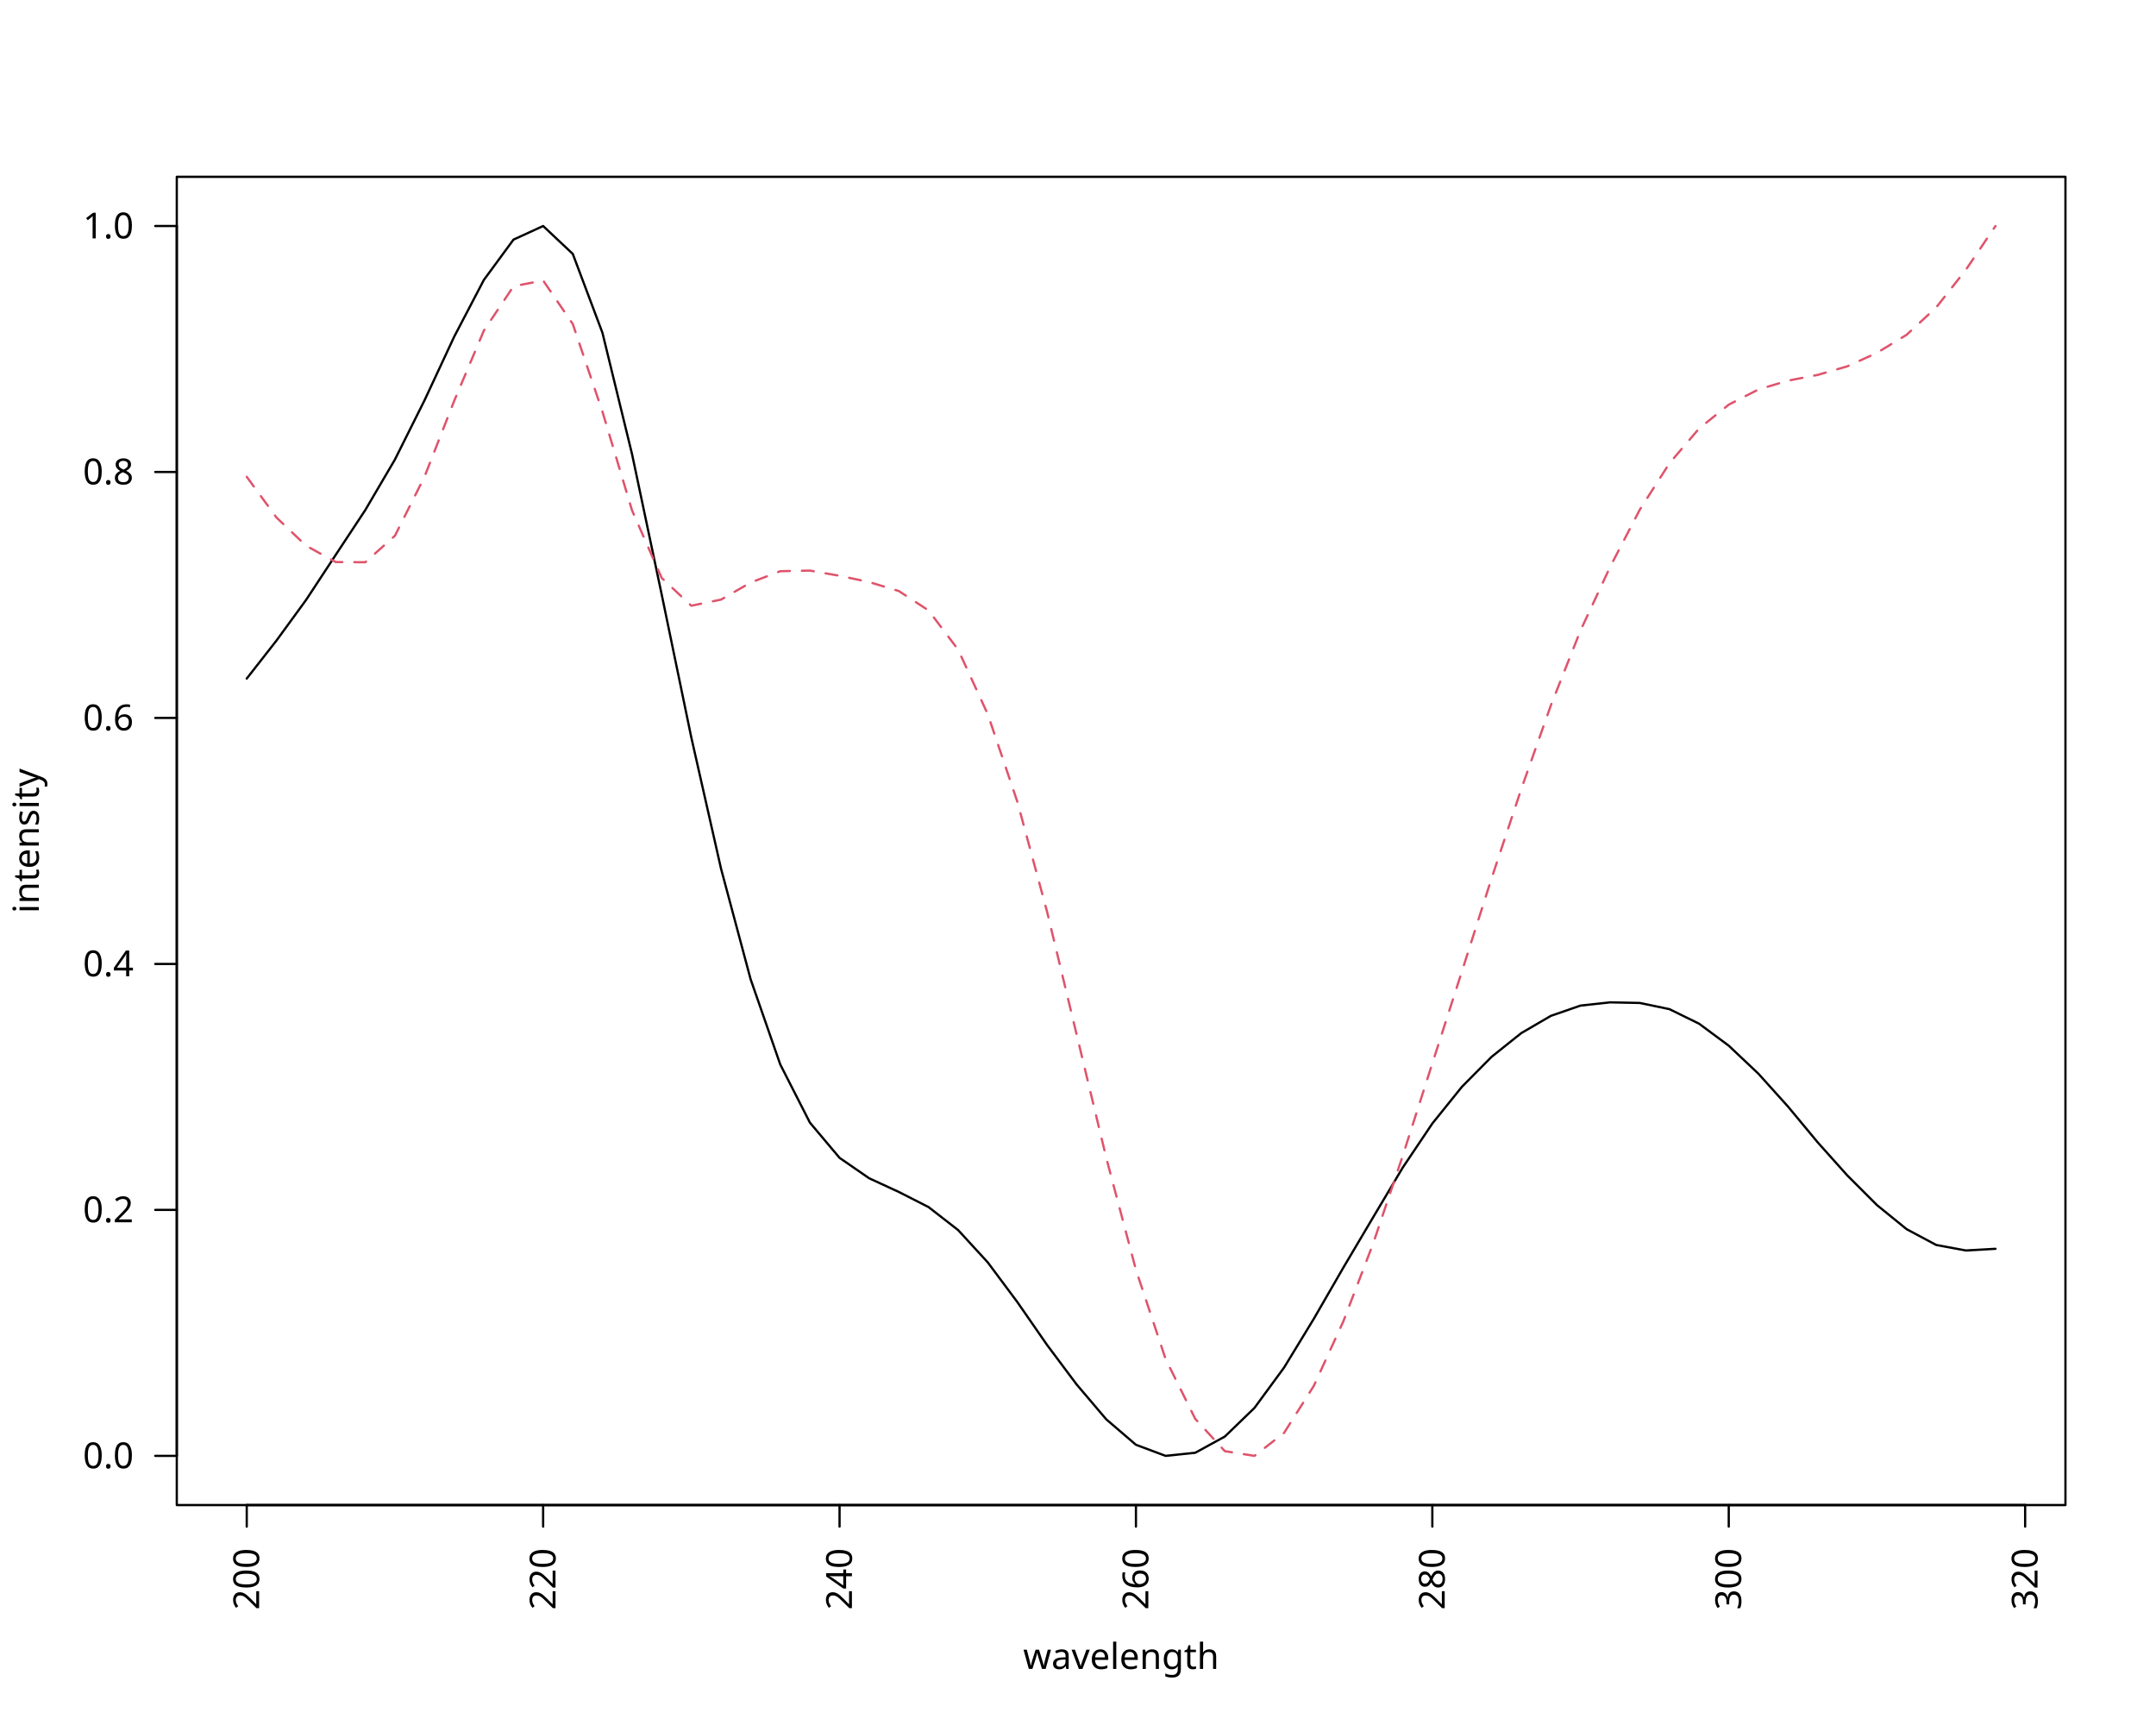
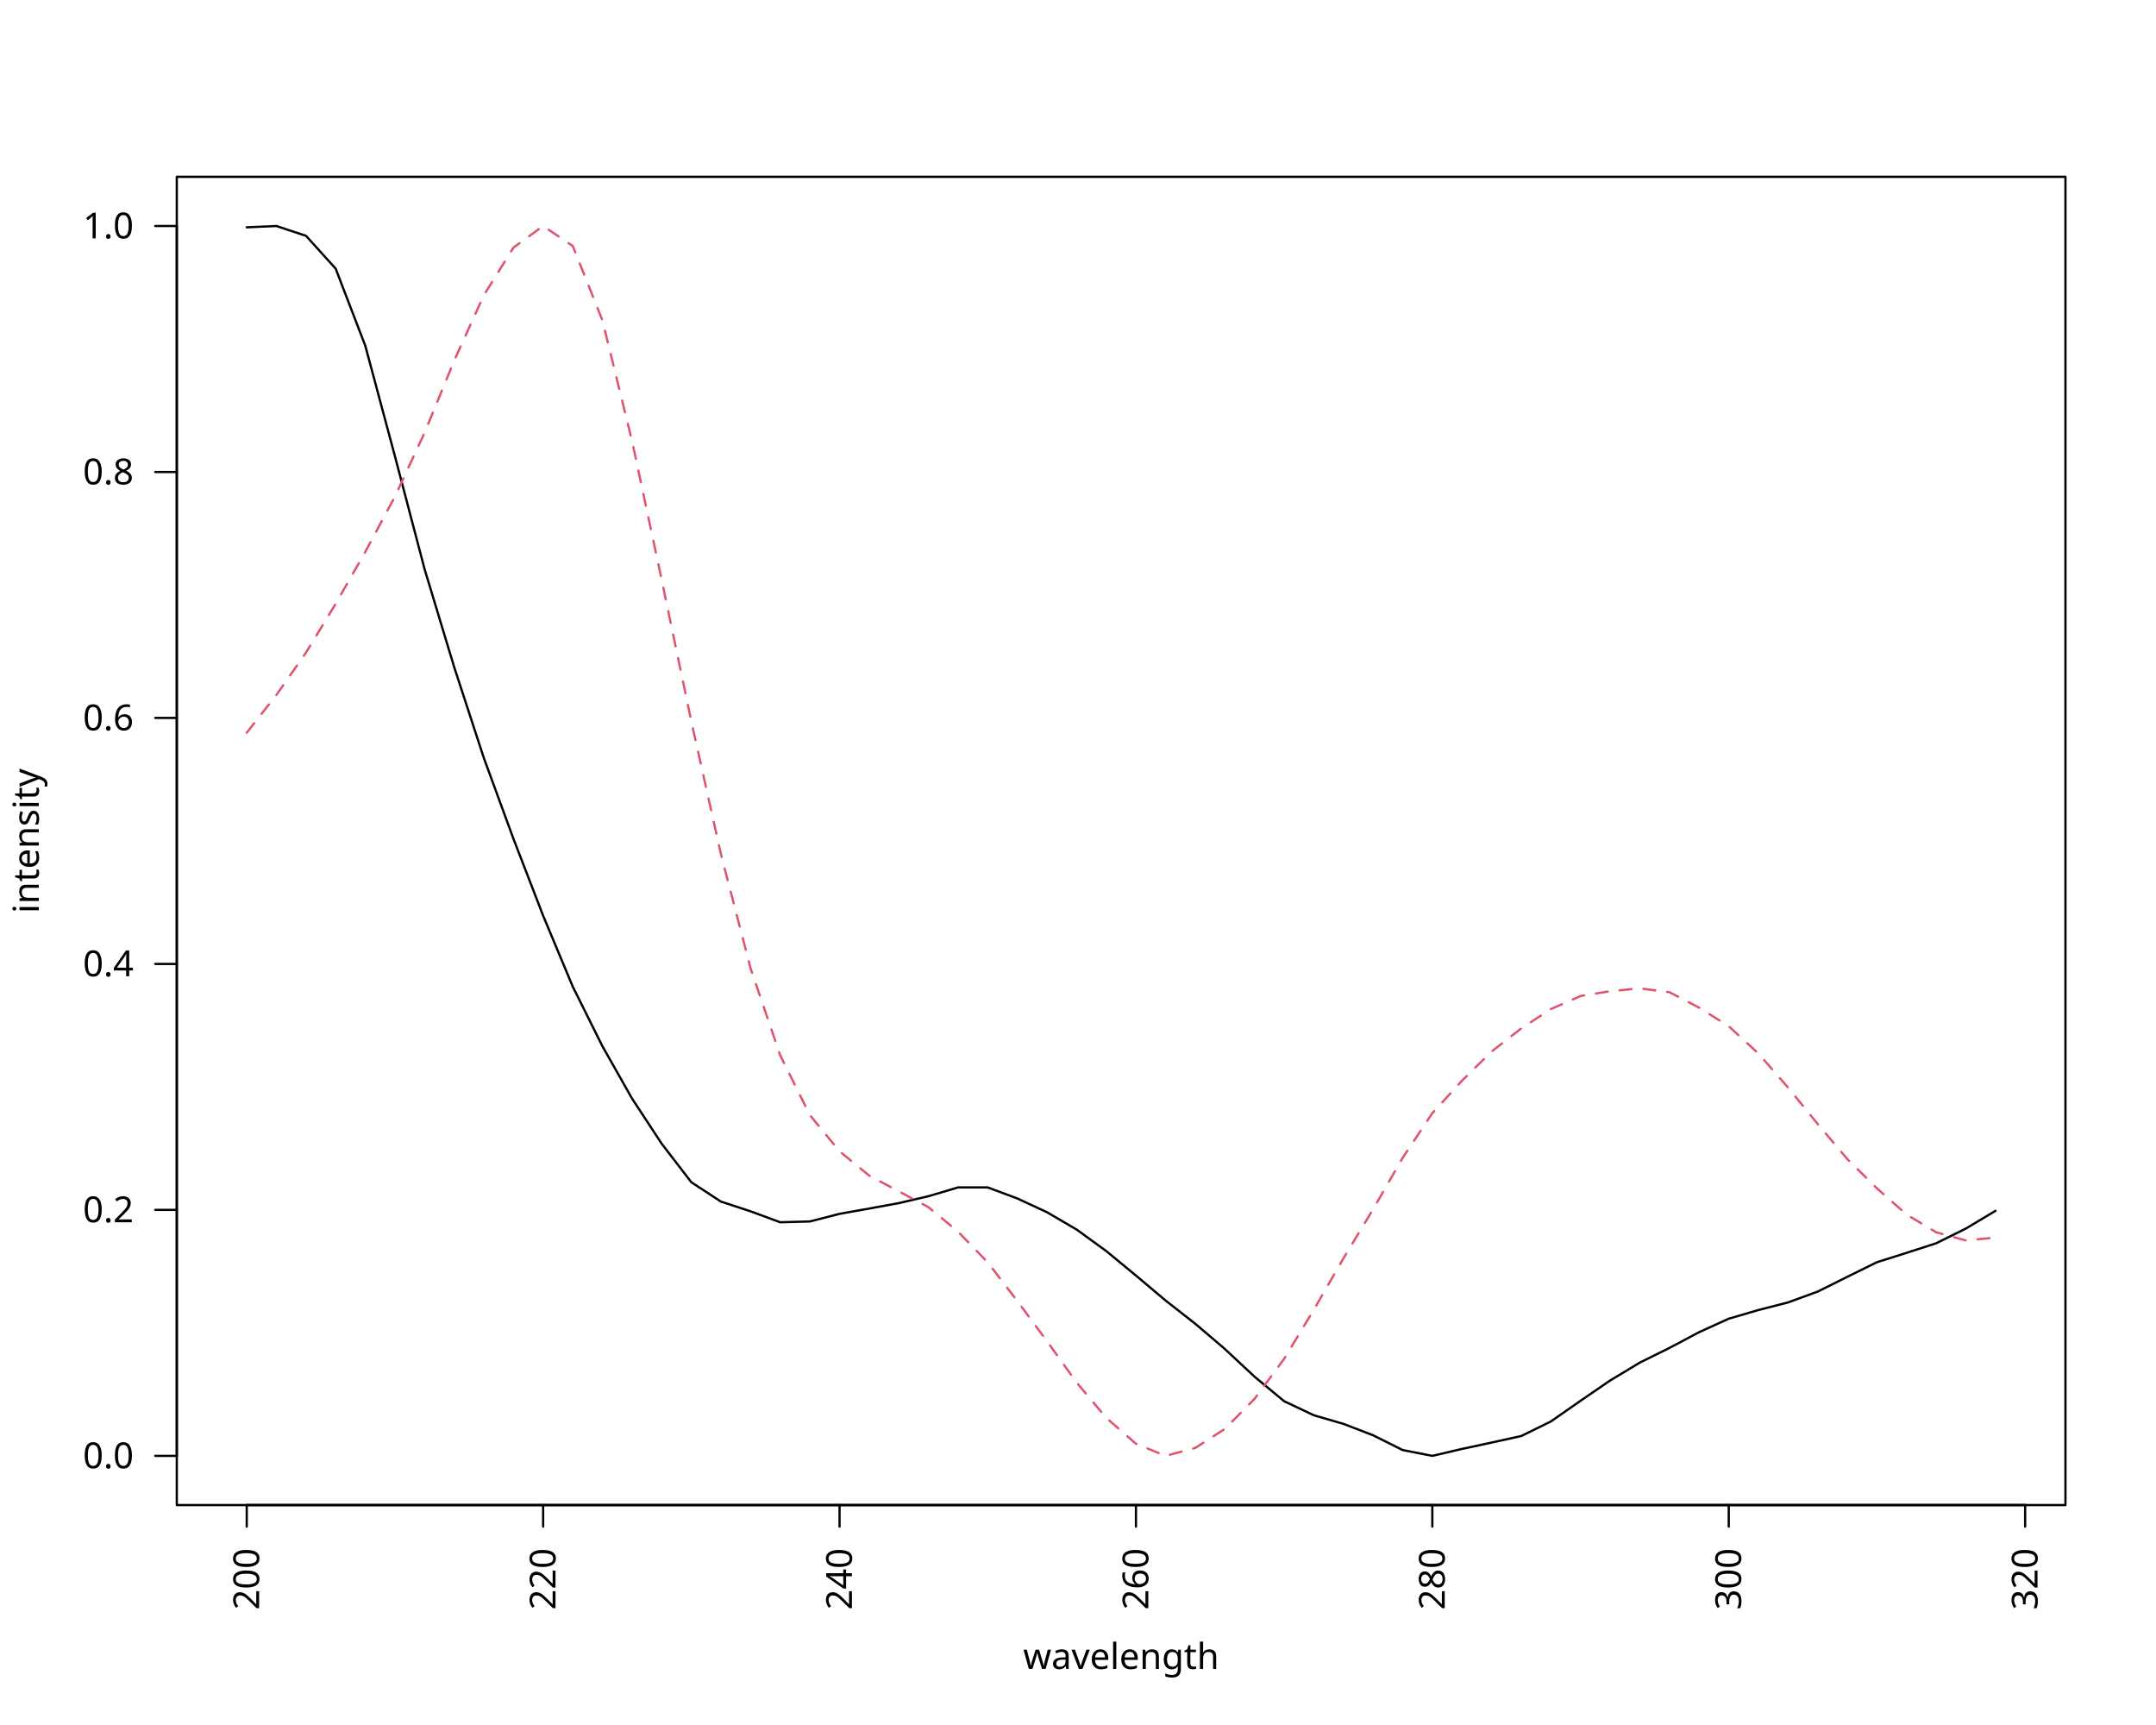
<svg xmlns="http://www.w3.org/2000/svg" class="svglite" data-engine-version="2.0" width="720.00pt" height="576.00pt" viewBox="0 0 720.00 576.00">
  <defs>
    <style type="text/css">
    .svglite line, .svglite polyline, .svglite polygon, .svglite path, .svglite rect, .svglite circle {
      fill: none;
      stroke: #000000;
      stroke-linecap: round;
      stroke-linejoin: round;
      stroke-miterlimit: 10.00;
    }
  </style>
  </defs>
  <rect width="100%" height="100%" style="stroke: none; fill: #FFFFFF;" />
  <defs>
    <clipPath id="cpMC4wMHw3MjAuMDB8MC4wMHw1NzYuMDA=">
      <rect x="0.00" y="0.00" width="720.00" height="576.00" />
    </clipPath>
  </defs>
  <g clip-path="url(#cpMC4wMHw3MjAuMDB8MC4wMHw1NzYuMDA=)">
</g>
  <defs>
    <clipPath id="cpNTkuMDR8Njg5Ljc2fDU5LjA0fDUwMi41Ng==">
      <rect x="59.04" y="59.04" width="630.72" height="443.52" />
    </clipPath>
  </defs>
  <g clip-path="url(#cpNTkuMDR8Njg5Ljc2fDU5LjA0fDUwMi41Ng==)">
-     <polyline points="82.40,226.58 92.30,213.93 102.20,200.35 112.09,185.31 121.99,170.31 131.89,153.44 141.79,133.63 151.69,112.40 161.59,93.47 171.48,80.01 181.38,75.47 191.28,84.78 201.18,111.10 211.08,151.68 220.98,198.55 230.87,246.28 240.77,289.98 250.67,326.99 260.57,355.44 270.47,374.86 280.37,386.62 290.26,393.44 300.16,398.01 310.06,403.04 319.96,410.73 329.86,421.52 339.76,434.80 349.65,449.07 359.55,462.30 369.45,473.95 379.35,482.43 389.25,486.13 399.15,485.10 409.04,479.68 418.94,470.11 428.84,456.62 438.74,440.38 448.64,423.23 458.54,406.51 468.43,389.90 478.33,375.16 488.23,362.87 498.13,352.88 508.03,344.97 517.93,339.20 527.82,335.78 537.72,334.70 547.62,334.90 557.52,336.97 567.42,341.83 577.32,349.17 587.21,358.51 597.11,369.50 607.01,381.43 616.91,392.49 626.81,402.39 636.71,410.43 646.60,415.71 656.50,417.55 666.40,416.99 " style="stroke-width: 0.75;" />
+     <polyline points="82.40,75.90 92.30,75.47 102.20,78.75 112.09,89.69 121.99,115.45 131.89,152.35 141.79,190.04 151.69,222.80 161.59,253.14 171.48,280.11 181.38,305.77 191.28,329.46 201.18,349.35 211.08,366.83 220.98,381.91 230.87,394.77 240.77,401.23 250.67,404.48 260.57,408.13 270.47,407.86 280.37,405.32 290.26,403.55 300.16,401.74 310.06,399.43 319.96,396.49 329.86,396.50 339.76,400.19 349.65,404.78 359.55,410.57 369.45,417.76 379.35,425.92 389.25,434.26 399.15,442.01 409.04,450.44 418.94,459.68 428.84,467.88 438.74,472.57 448.64,475.45 458.54,479.25 468.43,484.19 478.33,486.13 488.23,483.82 498.13,481.69 508.03,479.51 517.93,474.64 527.82,467.74 537.72,460.96 547.62,454.99 557.52,450.09 567.42,444.83 577.32,440.33 587.21,437.44 597.11,434.90 607.01,431.29 616.91,426.35 626.81,421.46 636.71,418.34 646.60,415.14 656.50,410.23 666.40,404.31 " style="stroke-width: 0.75;" />
  </g>
  <g clip-path="url(#cpMC4wMHw3MjAuMDB8MC4wMHw1NzYuMDA=)">
    <line x1="82.40" y1="502.56" x2="676.30" y2="502.56" style="stroke-width: 0.75;" />
    <line x1="82.40" y1="502.56" x2="82.40" y2="509.76" style="stroke-width: 0.75;" />
    <line x1="181.38" y1="502.56" x2="181.38" y2="509.76" style="stroke-width: 0.75;" />
    <line x1="280.37" y1="502.56" x2="280.37" y2="509.76" style="stroke-width: 0.75;" />
    <line x1="379.35" y1="502.56" x2="379.35" y2="509.76" style="stroke-width: 0.75;" />
    <line x1="478.33" y1="502.56" x2="478.33" y2="509.76" style="stroke-width: 0.75;" />
    <line x1="577.32" y1="502.56" x2="577.32" y2="509.76" style="stroke-width: 0.75;" />
    <line x1="676.30" y1="502.56" x2="676.30" y2="509.76" style="stroke-width: 0.75;" />
    <text transform="translate(86.53,516.96) rotate(-90)" text-anchor="end" style="font-size: 12.00px; font-family: sans;" textLength="20.02px" lengthAdjust="spacingAndGlyphs">200</text>
    <text transform="translate(185.51,516.96) rotate(-90)" text-anchor="end" style="font-size: 12.00px; font-family: sans;" textLength="20.02px" lengthAdjust="spacingAndGlyphs">220</text>
    <text transform="translate(284.50,516.96) rotate(-90)" text-anchor="end" style="font-size: 12.00px; font-family: sans;" textLength="20.02px" lengthAdjust="spacingAndGlyphs">240</text>
    <text transform="translate(383.48,516.96) rotate(-90)" text-anchor="end" style="font-size: 12.00px; font-family: sans;" textLength="20.02px" lengthAdjust="spacingAndGlyphs">260</text>
    <text transform="translate(482.46,516.96) rotate(-90)" text-anchor="end" style="font-size: 12.00px; font-family: sans;" textLength="20.02px" lengthAdjust="spacingAndGlyphs">280</text>
    <text transform="translate(581.44,516.96) rotate(-90)" text-anchor="end" style="font-size: 12.00px; font-family: sans;" textLength="20.02px" lengthAdjust="spacingAndGlyphs">300</text>
    <text transform="translate(680.43,516.96) rotate(-90)" text-anchor="end" style="font-size: 12.00px; font-family: sans;" textLength="20.02px" lengthAdjust="spacingAndGlyphs">320</text>
    <line x1="59.04" y1="486.13" x2="59.04" y2="75.47" style="stroke-width: 0.75;" />
    <line x1="59.04" y1="486.13" x2="51.84" y2="486.13" style="stroke-width: 0.75;" />
    <line x1="59.04" y1="404.00" x2="51.84" y2="404.00" style="stroke-width: 0.75;" />
    <line x1="59.04" y1="321.87" x2="51.84" y2="321.87" style="stroke-width: 0.75;" />
    <line x1="59.04" y1="239.73" x2="51.84" y2="239.73" style="stroke-width: 0.75;" />
    <line x1="59.04" y1="157.60" x2="51.84" y2="157.60" style="stroke-width: 0.75;" />
    <line x1="59.04" y1="75.47" x2="51.84" y2="75.47" style="stroke-width: 0.75;" />
    <text x="44.64" y="490.26" text-anchor="end" style="font-size: 12.00px; font-family: sans;" textLength="16.68px" lengthAdjust="spacingAndGlyphs">0.0</text>
    <text x="44.64" y="408.13" text-anchor="end" style="font-size: 12.00px; font-family: sans;" textLength="16.68px" lengthAdjust="spacingAndGlyphs">0.2</text>
    <text x="44.64" y="326.00" text-anchor="end" style="font-size: 12.00px; font-family: sans;" textLength="16.68px" lengthAdjust="spacingAndGlyphs">0.4</text>
    <text x="44.64" y="243.86" text-anchor="end" style="font-size: 12.00px; font-family: sans;" textLength="16.68px" lengthAdjust="spacingAndGlyphs">0.6</text>
    <text x="44.64" y="161.73" text-anchor="end" style="font-size: 12.00px; font-family: sans;" textLength="16.68px" lengthAdjust="spacingAndGlyphs">0.8</text>
    <text x="44.64" y="79.60" text-anchor="end" style="font-size: 12.00px; font-family: sans;" textLength="16.68px" lengthAdjust="spacingAndGlyphs">1.0</text>
    <polygon points="59.04,502.56 689.76,502.56 689.76,59.04 59.04,59.04 " style="stroke-width: 0.75; fill: none;" />
    <text x="374.40" y="557.28" text-anchor="middle" style="font-size: 12.00px; font-family: sans;" textLength="60.72px" lengthAdjust="spacingAndGlyphs">wavelength</text>
    <text transform="translate(12.96,280.80) rotate(-90)" text-anchor="middle" style="font-size: 12.00px; font-family: sans;" textLength="44.03px" lengthAdjust="spacingAndGlyphs">intensity</text>
  </g>
  <g clip-path="url(#cpNTkuMDR8Njg5Ljc2fDU5LjA0fDUwMi41Ng==)">
-     <polyline points="82.40,159.21 92.30,172.78 102.20,182.21 112.09,187.67 121.99,187.74 131.89,178.89 141.79,159.13 151.69,133.82 161.59,110.39 171.48,95.60 181.38,93.65 191.28,108.19 201.18,137.44 211.08,170.46 220.98,193.00 230.87,202.26 240.77,200.22 250.67,194.53 260.57,190.73 270.47,190.53 280.37,192.26 290.26,194.36 300.16,197.35 310.06,203.81 319.96,216.91 329.86,238.48 339.76,267.75 349.65,304.34 359.55,345.47 369.45,386.67 379.35,424.01 389.25,453.78 399.15,473.77 409.04,484.56 418.94,486.13 428.84,478.43 438.74,462.77 448.64,441.15 458.54,415.30 468.43,385.99 478.33,355.07 488.23,324.30 498.13,293.24 508.03,263.47 517.93,235.49 527.82,210.51 537.72,189.26 547.62,170.17 557.52,154.69 567.42,143.08 577.32,135.12 587.21,130.06 597.11,127.10 607.01,125.19 616.91,122.33 626.81,117.82 636.71,111.80 646.60,102.66 656.50,90.09 666.40,75.47 " style="stroke-width: 0.75; stroke: #DF536B; stroke-dasharray: 4.00,4.00;" />
+     <polyline points="82.40,244.66 92.30,232.06 102.20,217.90 112.09,201.63 121.99,184.26 131.89,165.79 141.79,144.49 151.69,120.39 161.59,98.54 171.48,82.67 181.38,75.47 191.28,82.14 201.18,106.97 211.08,147.29 220.98,193.66 230.87,240.87 240.77,285.26 250.67,323.39 260.57,352.42 270.47,372.35 280.37,384.44 290.26,392.55 300.16,397.81 310.06,403.09 319.96,411.29 329.86,421.53 339.76,434.45 349.65,447.86 359.55,461.65 369.45,473.45 379.35,482.09 389.25,486.13 399.15,483.50 409.04,477.13 418.94,467.11 428.84,453.73 438.74,437.35 448.64,420.19 458.54,403.80 468.43,386.61 478.33,371.70 488.23,360.87 498.13,351.11 508.03,343.39 517.93,336.94 527.82,332.59 537.72,330.97 547.62,330.03 557.52,331.31 567.42,336.47 577.32,342.68 587.21,351.76 597.11,363.14 607.01,375.30 616.91,387.03 626.81,396.81 636.71,405.54 646.60,411.48 656.50,414.20 666.40,413.23 " style="stroke-width: 0.75; stroke: #DF536B; stroke-dasharray: 4.00,4.00;" />
  </g>
</svg>
